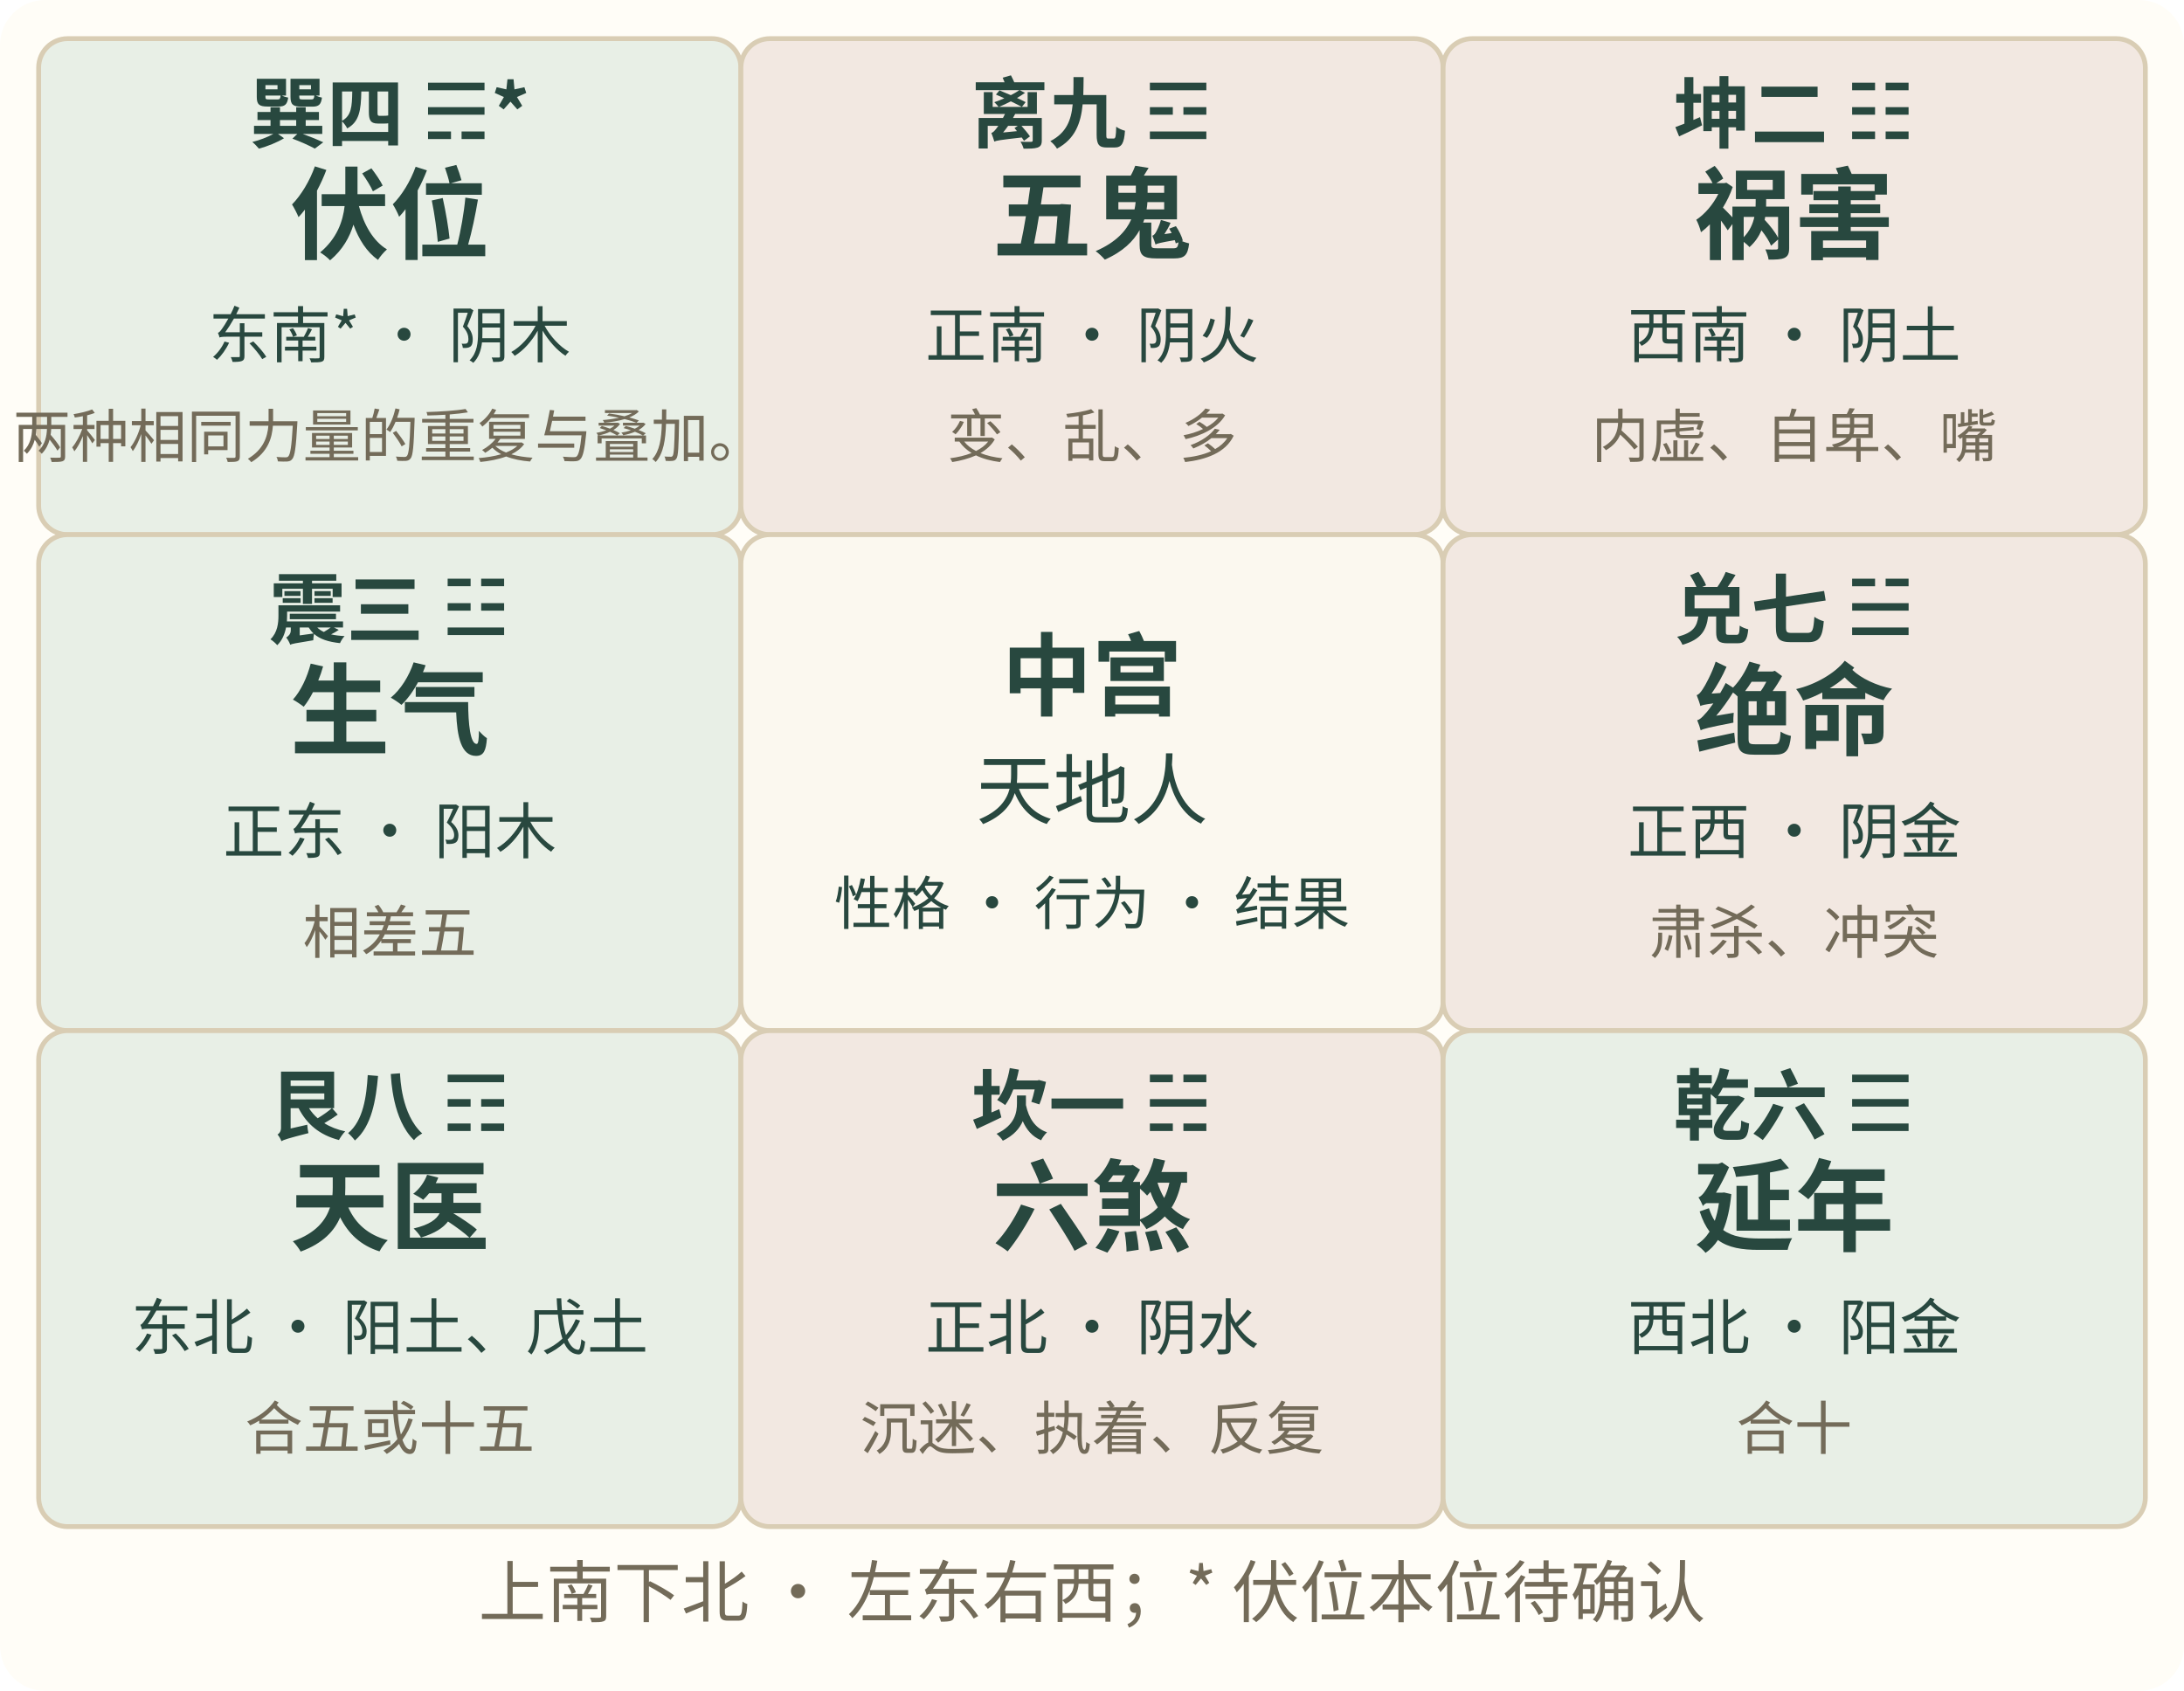
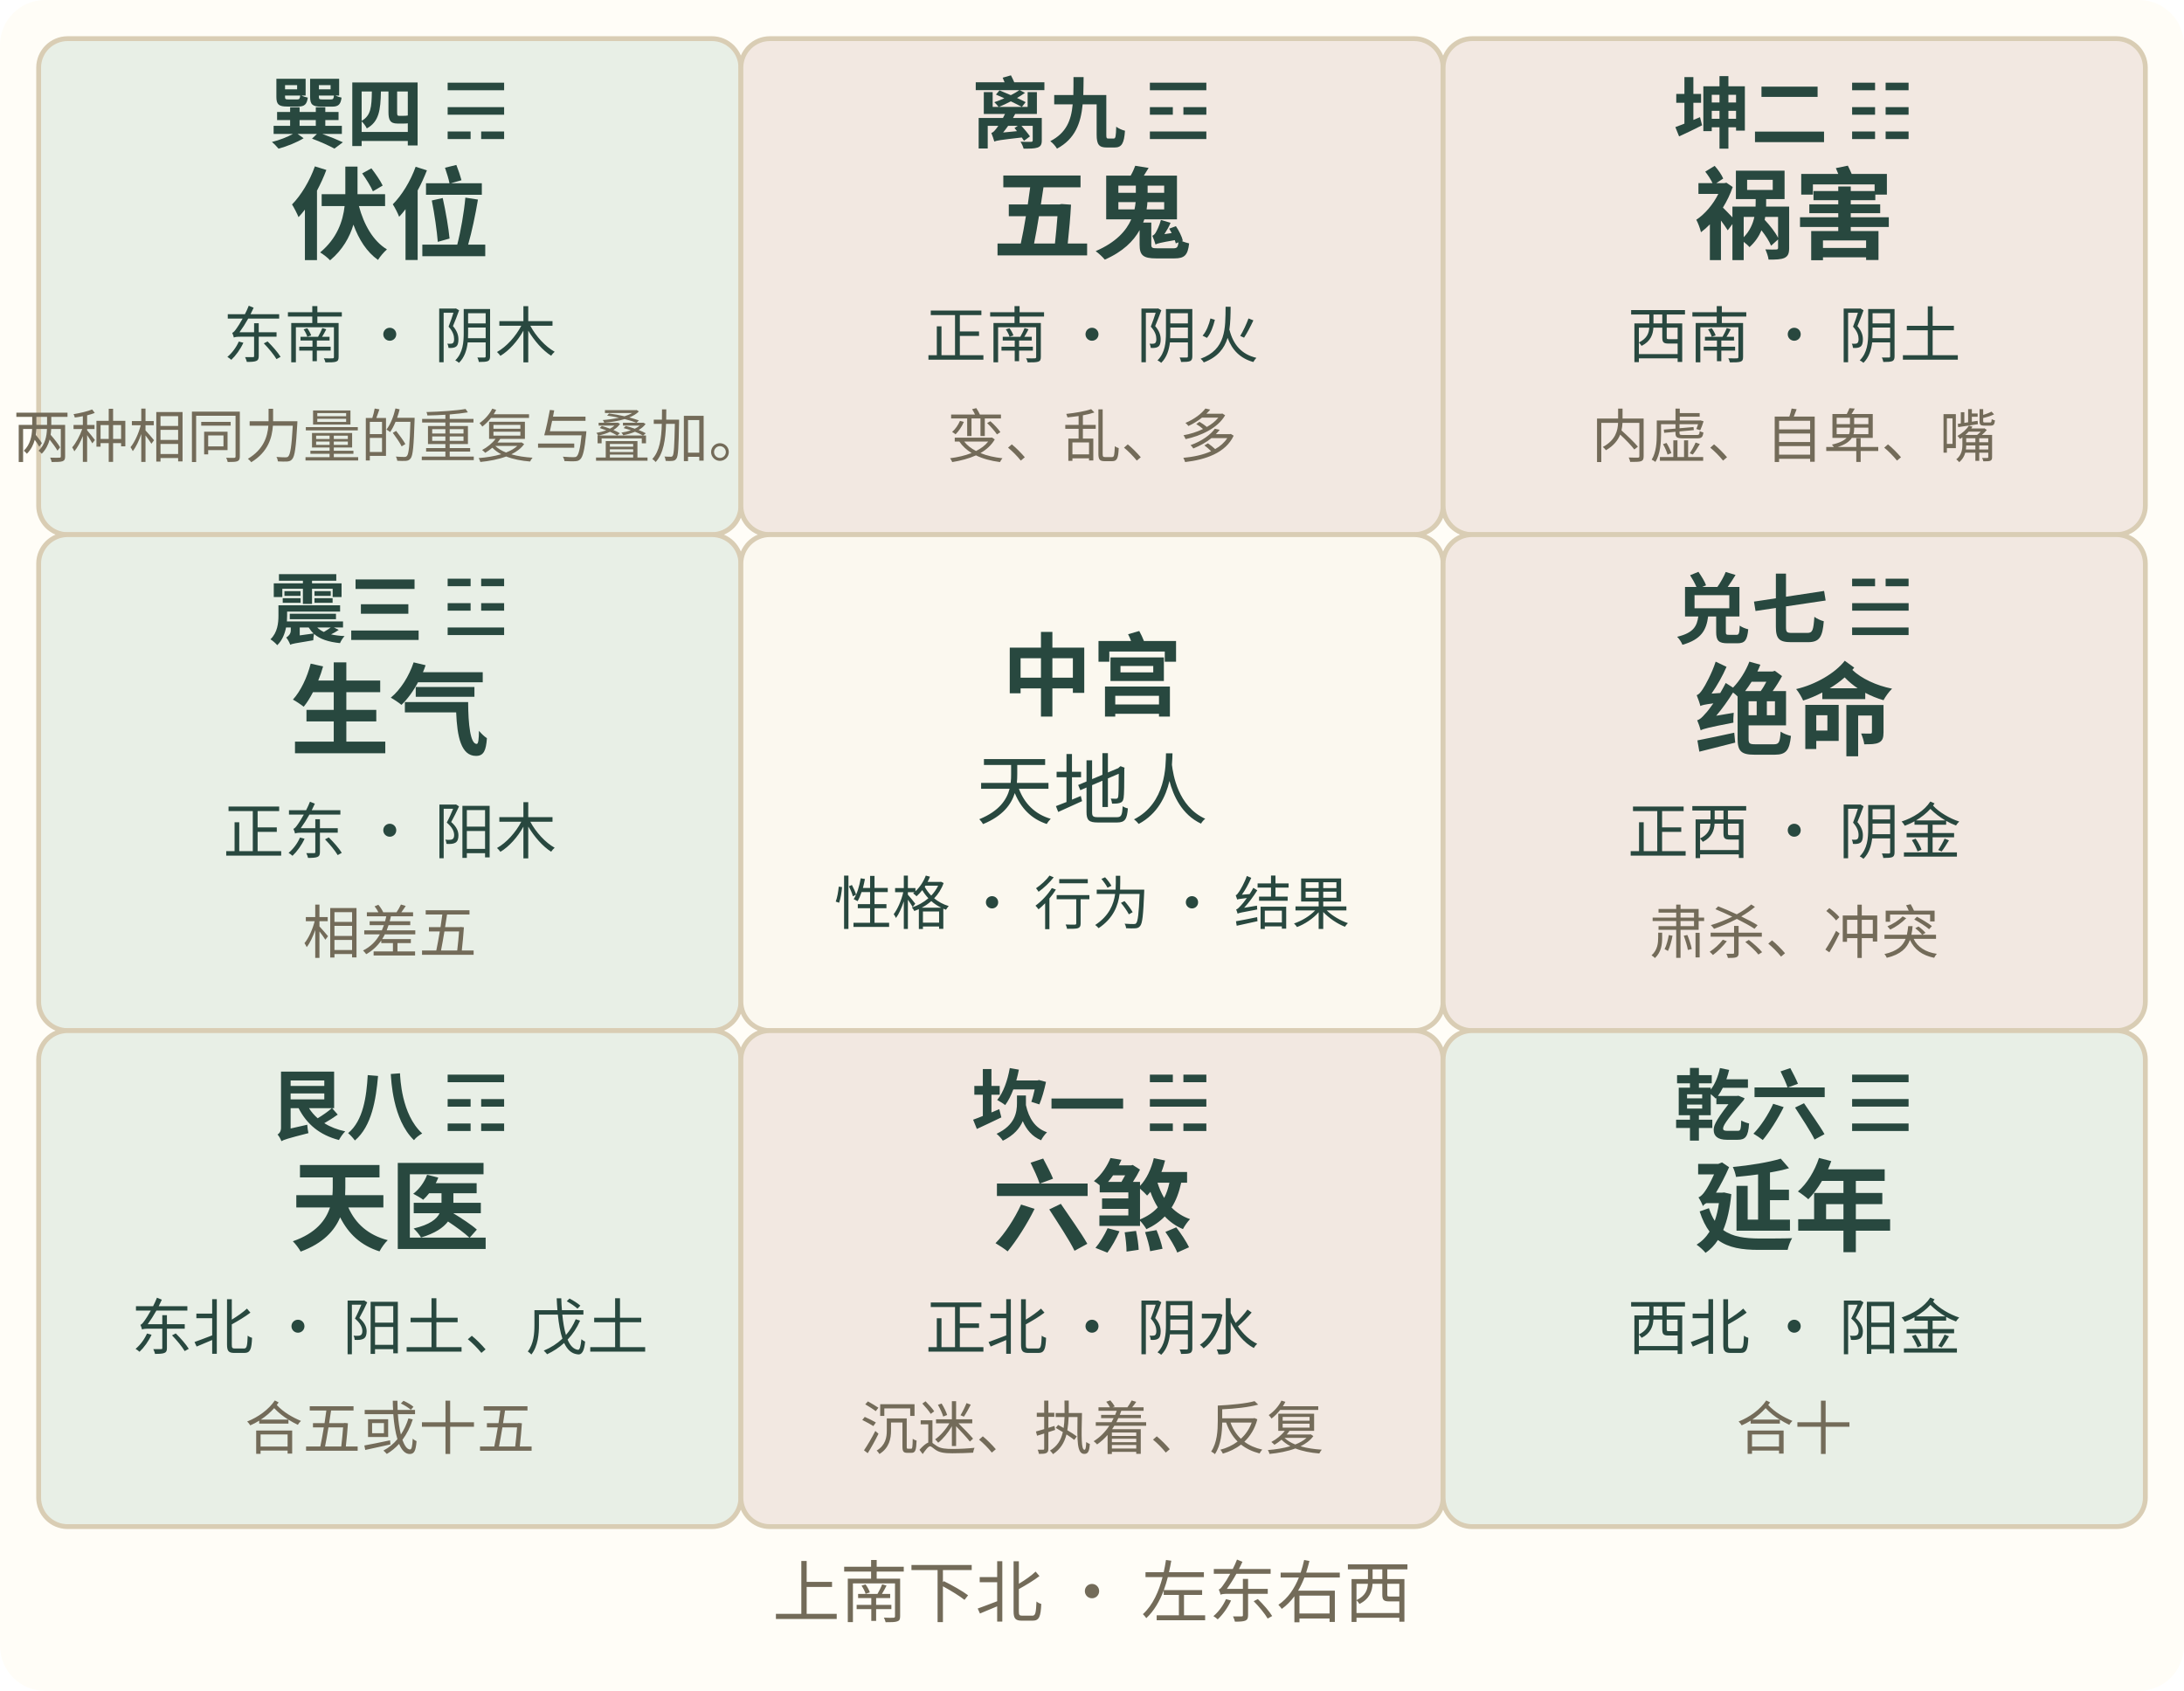
<svg xmlns="http://www.w3.org/2000/svg" viewBox="0 0 678 525" width="678" height="525" role="img" aria-label="八大磁场本位九宫总图">
  <rect width="678" height="525" rx="14" fill="#fffdf7" />
  <g font-family="PingFang SC, Microsoft YaHei, Noto Sans CJK SC, sans-serif">
    <rect x="12" y="12" width="218" height="154" rx="9" fill="#e8efe6" stroke="#d9cdb4" stroke-width="1.5" />
-     <text x="121" y="44" font-size="24" font-weight="600" fill="#28483f" text-anchor="middle">巽四 ☴*</text>
+     <text x="121" y="44" font-size="24" font-weight="600" fill="#28483f" text-anchor="middle">巽四 ☴</text>
    <text x="121" y="78" font-size="31" font-weight="600" fill="#28483f" text-anchor="middle">伏位</text>
-     <text x="121" y="111" font-size="19" font-weight="400" fill="#28483f" text-anchor="middle">东南* · 阴木</text>
+     <text x="121" y="111" font-size="19" font-weight="400" fill="#28483f" text-anchor="middle">东南 · 阴木</text>
    <text x="121" y="142" font-size="18" font-weight="400" fill="#736b59" text-anchor="middle">两种相同力量的重复与叠加。</text>
    <rect x="230" y="12" width="218" height="154" rx="9" fill="#f2e8e1" stroke="#d9cdb4" stroke-width="1.5" />
    <text x="339" y="44" font-size="24" font-weight="600" fill="#28483f" text-anchor="middle">离九 ☲</text>
    <text x="339" y="78" font-size="31" font-weight="600" fill="#28483f" text-anchor="middle">五鬼</text>
    <text x="339" y="111" font-size="19" font-weight="400" fill="#28483f" text-anchor="middle">正南 · 阴火</text>
    <text x="339" y="142" font-size="18" font-weight="400" fill="#736b59" text-anchor="middle">变、乱、多</text>
    <rect x="448" y="12" width="218" height="154" rx="9" fill="#f2e8e1" stroke="#d9cdb4" stroke-width="1.5" />
    <text x="557" y="44" font-size="24" font-weight="600" fill="#28483f" text-anchor="middle">坤二 ☷</text>
    <text x="557" y="78" font-size="31" font-weight="600" fill="#28483f" text-anchor="middle">祸害</text>
    <text x="557" y="111" font-size="19" font-weight="400" fill="#28483f" text-anchor="middle">西南 · 阴土</text>
    <text x="557" y="142" font-size="18" font-weight="400" fill="#736b59" text-anchor="middle">内虚、自卑、嘴</text>
    <rect x="12" y="166" width="218" height="154" rx="9" fill="#e8efe6" stroke="#d9cdb4" stroke-width="1.5" />
    <text x="121" y="198" font-size="24" font-weight="600" fill="#28483f" text-anchor="middle">震三 ☳</text>
    <text x="121" y="232" font-size="31" font-weight="600" fill="#28483f" text-anchor="middle">生气</text>
    <text x="121" y="265" font-size="19" font-weight="400" fill="#28483f" text-anchor="middle">正东 · 阳木</text>
    <text x="121" y="296" font-size="18" font-weight="400" fill="#736b59" text-anchor="middle">相差五</text>
    <rect x="230" y="166" width="218" height="154" rx="9" fill="#fbf8ef" stroke="#d9cdb4" stroke-width="1.5" />
    <text x="339" y="220" font-size="28" font-weight="600" fill="#28483f" text-anchor="middle">中宫</text>
    <text x="339" y="254" font-size="24" font-weight="400" fill="#28483f" text-anchor="middle">天地人</text>
    <text x="339" y="287" font-size="18" font-weight="400" fill="#28483f" text-anchor="middle">性格 · 行为 · 结果</text>
    <rect x="448" y="166" width="218" height="154" rx="9" fill="#f2e8e1" stroke="#d9cdb4" stroke-width="1.5" />
    <text x="557" y="198" font-size="24" font-weight="600" fill="#28483f" text-anchor="middle">兑七 ☱</text>
    <text x="557" y="232" font-size="31" font-weight="600" fill="#28483f" text-anchor="middle">绝命</text>
    <text x="557" y="265" font-size="19" font-weight="400" fill="#28483f" text-anchor="middle">正西 · 阴金</text>
    <text x="557" y="296" font-size="18" font-weight="400" fill="#736b59" text-anchor="middle">肃杀、冲突</text>
    <rect x="12" y="320" width="218" height="154" rx="9" fill="#e8efe6" stroke="#d9cdb4" stroke-width="1.5" />
    <text x="121" y="352" font-size="24" font-weight="600" fill="#28483f" text-anchor="middle">艮八 ☶</text>
    <text x="121" y="386" font-size="31" font-weight="600" fill="#28483f" text-anchor="middle">天医</text>
    <text x="121" y="419" font-size="19" font-weight="400" fill="#28483f" text-anchor="middle">东北 · 阳土、戊土</text>
    <text x="121" y="450" font-size="18" font-weight="400" fill="#736b59" text-anchor="middle">合五或十五</text>
    <rect x="230" y="320" width="218" height="154" rx="9" fill="#f2e8e1" stroke="#d9cdb4" stroke-width="1.5" />
    <text x="339" y="352" font-size="24" font-weight="600" fill="#28483f" text-anchor="middle">坎一 ☵</text>
    <text x="339" y="386" font-size="31" font-weight="600" fill="#28483f" text-anchor="middle">六煞</text>
    <text x="339" y="419" font-size="19" font-weight="400" fill="#28483f" text-anchor="middle">正北 · 阴水</text>
    <text x="339" y="450" font-size="18" font-weight="400" fill="#736b59" text-anchor="middle">沉迷、执着、反复</text>
    <rect x="448" y="320" width="218" height="154" rx="9" fill="#e8efe6" stroke="#d9cdb4" stroke-width="1.5" />
    <text x="557" y="352" font-size="24" font-weight="600" fill="#28483f" text-anchor="middle">乾六 ☰</text>
    <text x="557" y="386" font-size="31" font-weight="600" fill="#28483f" text-anchor="middle">延年</text>
    <text x="557" y="419" font-size="19" font-weight="400" fill="#28483f" text-anchor="middle">西北 · 阳金</text>
    <text x="557" y="450" font-size="18" font-weight="400" fill="#736b59" text-anchor="middle">合十</text>
-     <text x="339" y="502" font-size="21" font-weight="400" fill="#736b59" text-anchor="middle">上南下北 · 左东右西；* 伏位本位待确认</text>
+     <text x="339" y="502" font-size="21" font-weight="400" fill="#736b59" text-anchor="middle">上南下北 · 左东右西</text>
  </g>
</svg>
